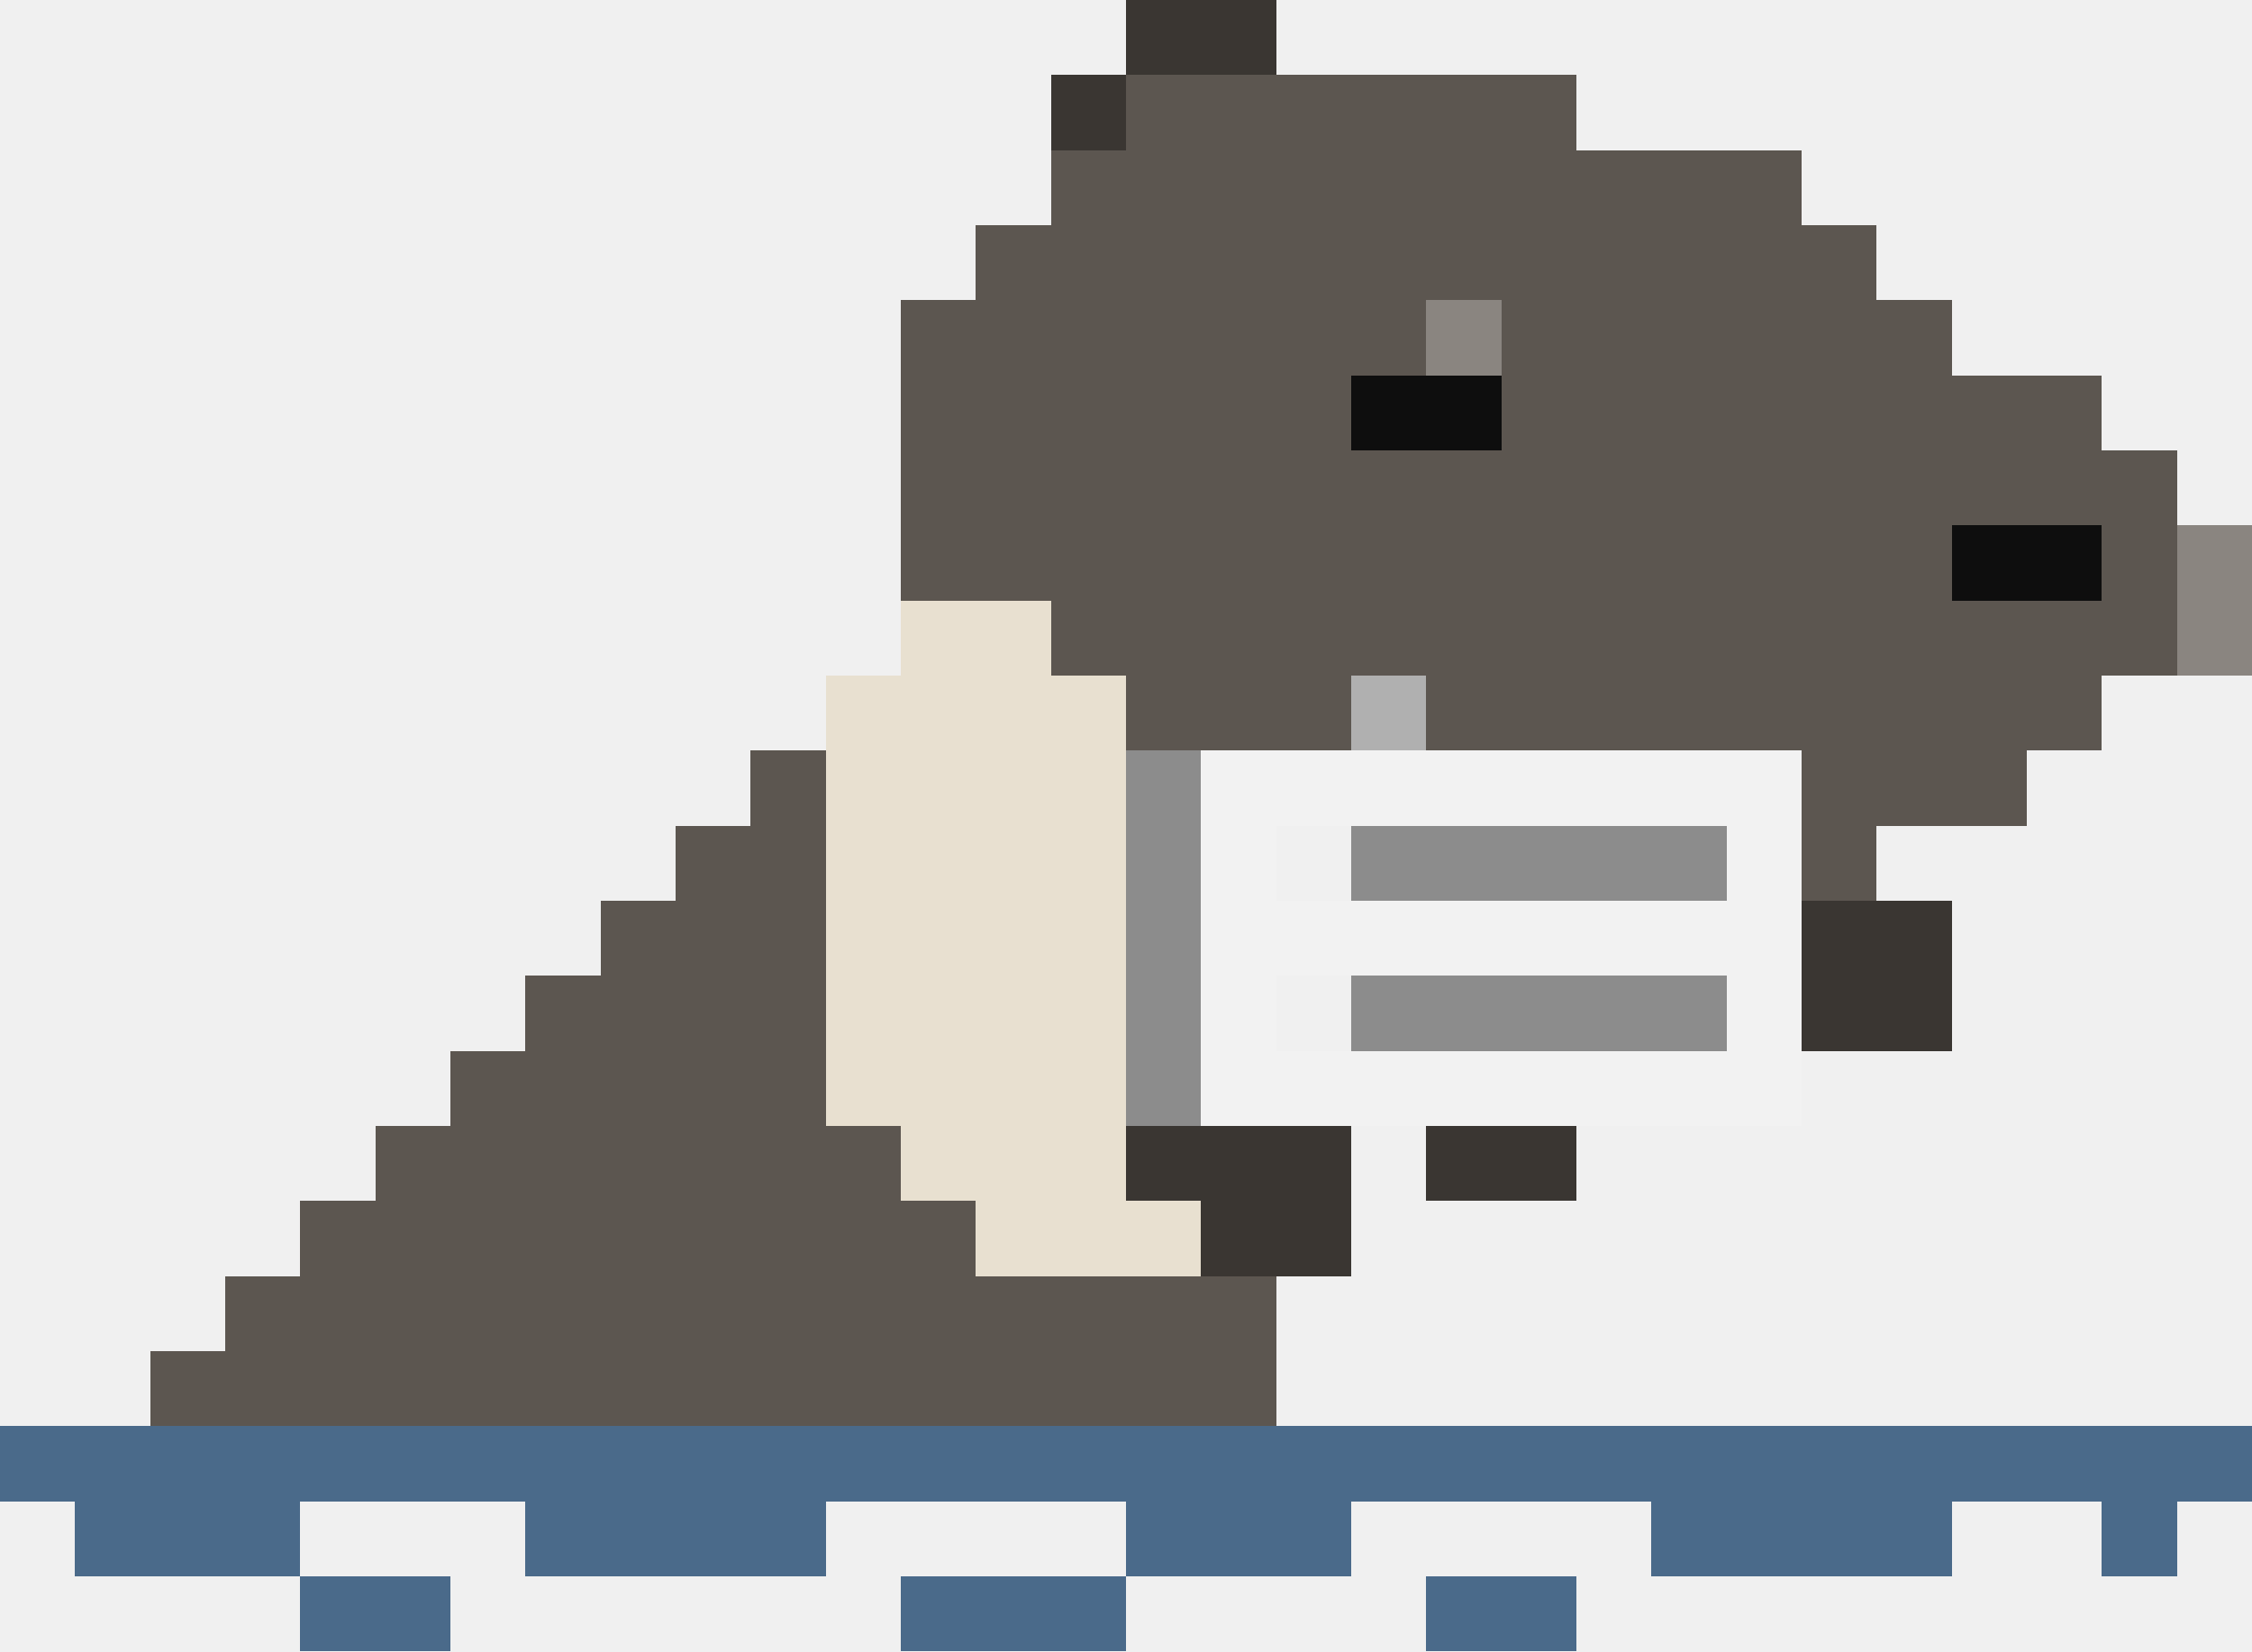
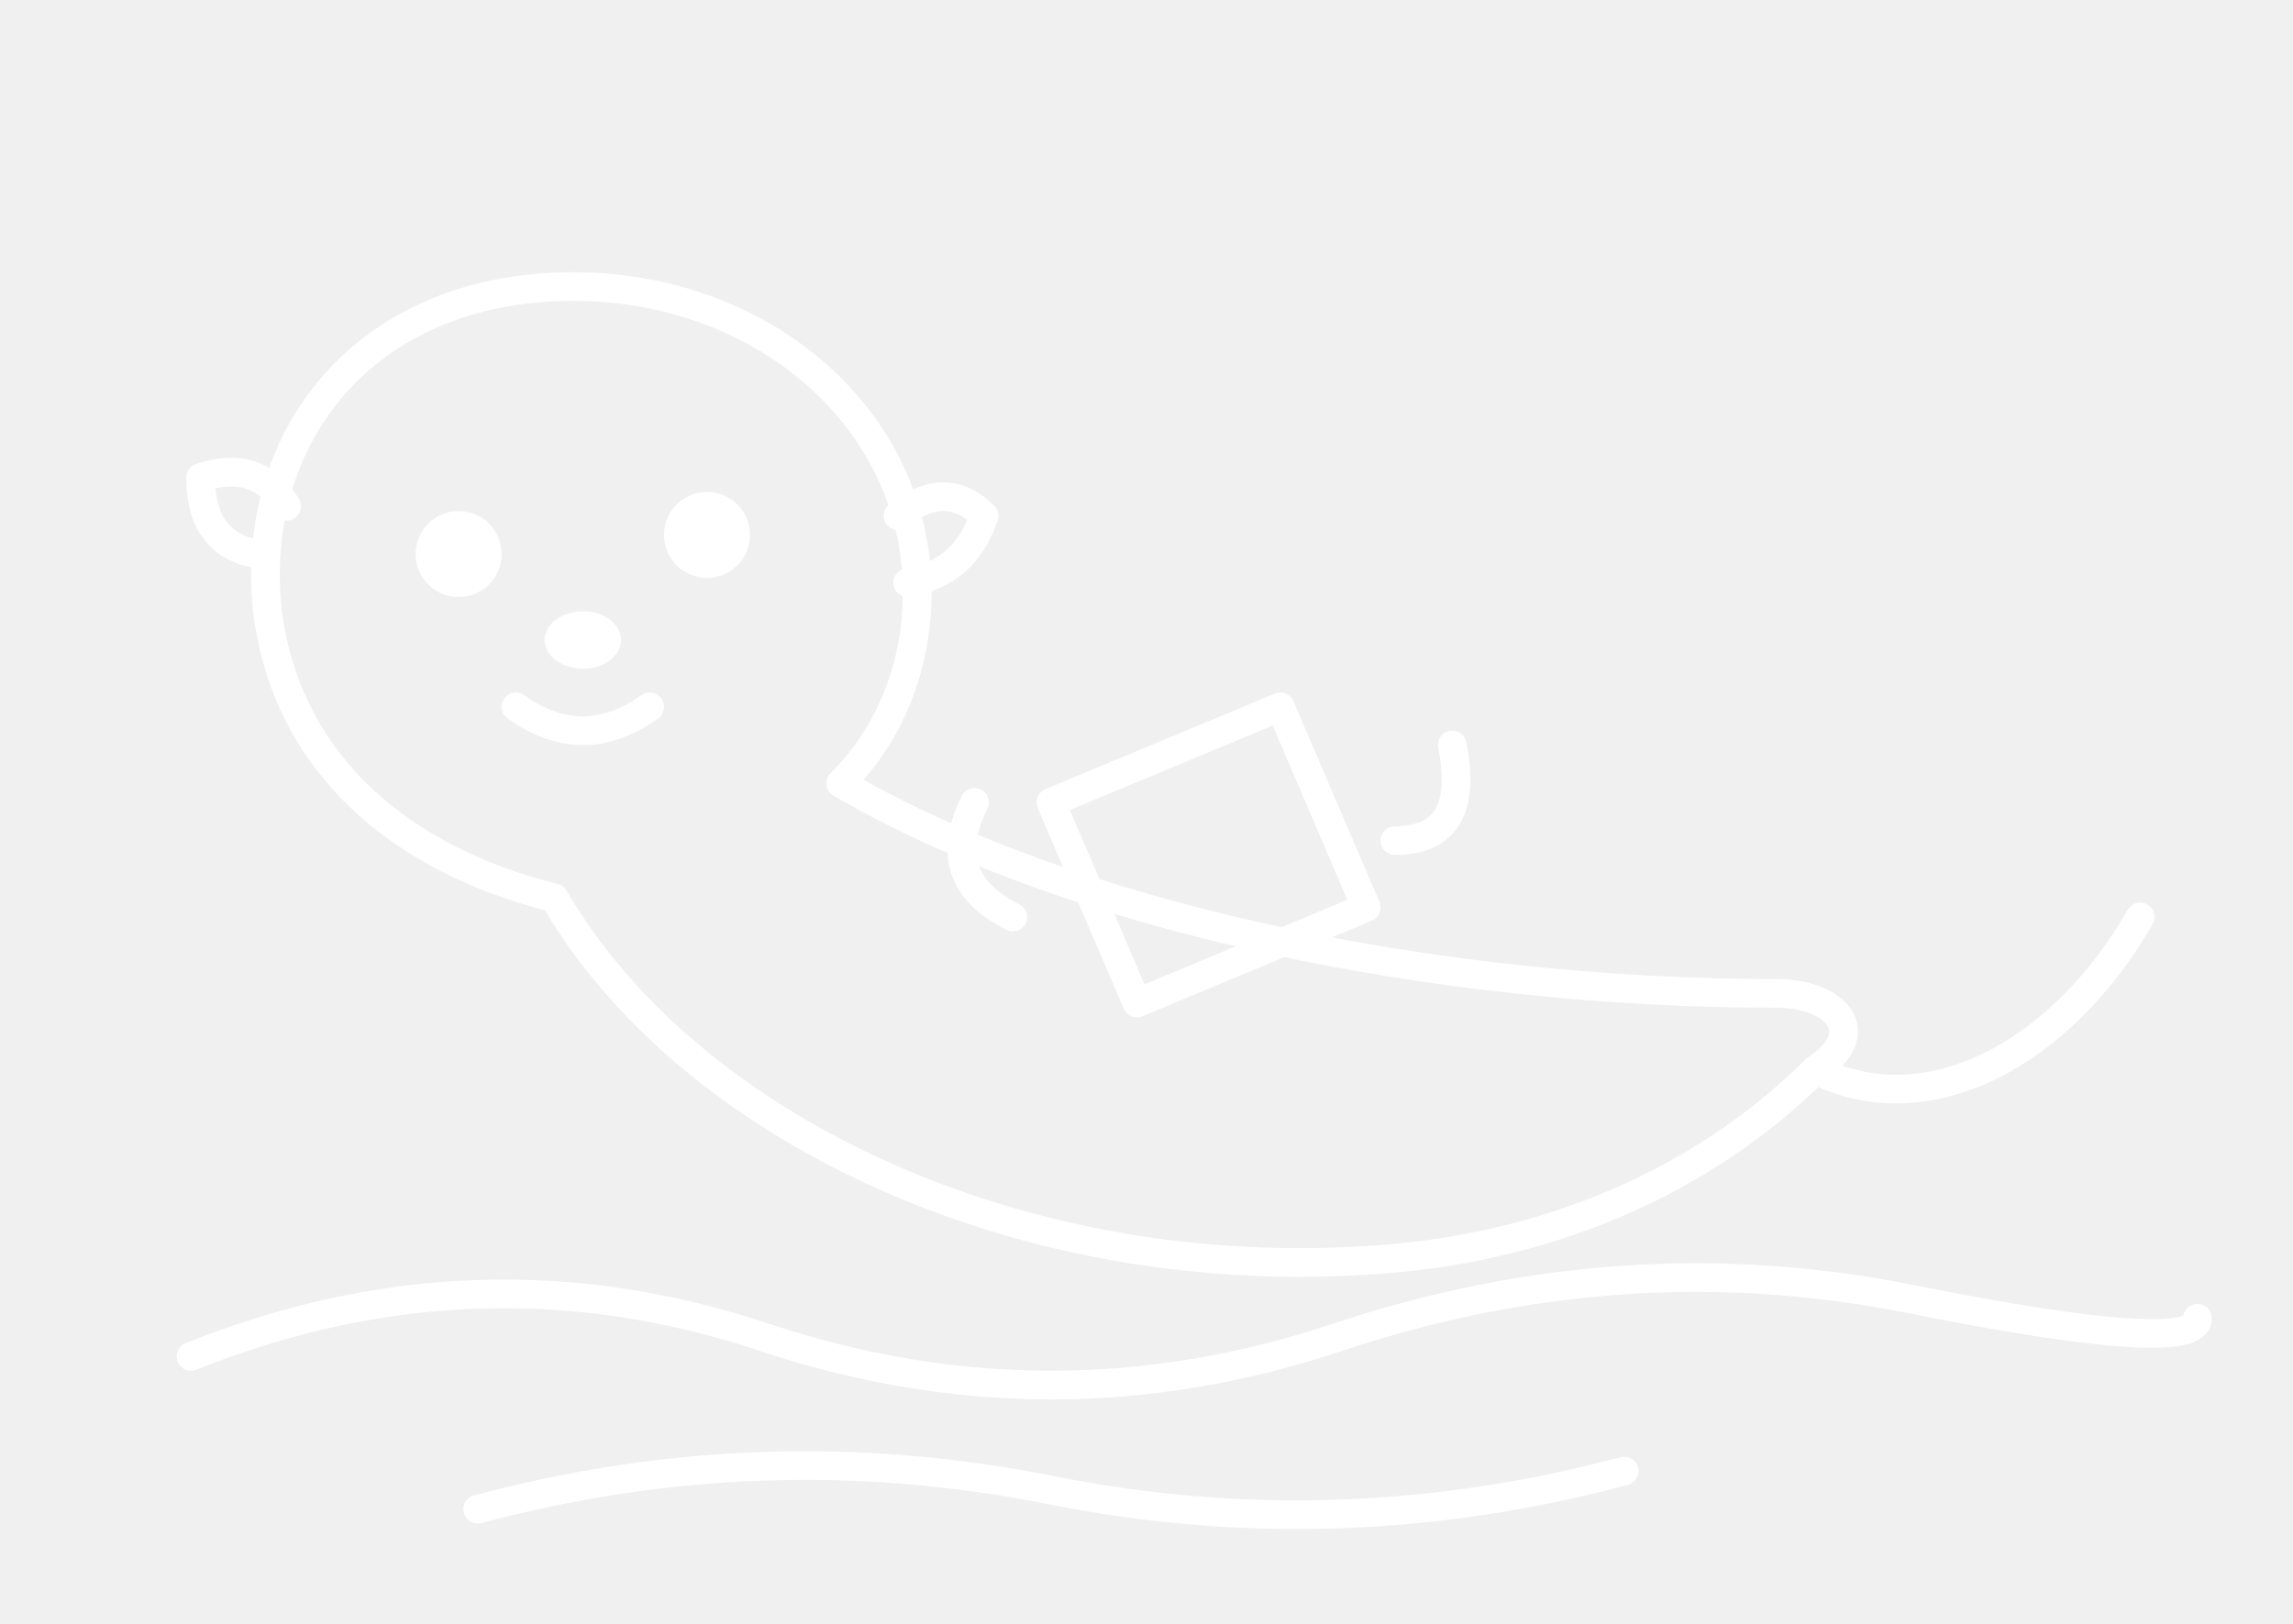
- <svg xmlns="http://www.w3.org/2000/svg" viewBox="0 0 30 22" shape-rendering="crispEdges" role="img" aria-label="A pixel otter in the water, holding a book">
-   <rect x="15" y="0" width="2" height="1" fill="#3a3632" />
-   <rect x="14" y="1" width="1" height="1" fill="#3a3632" />
-   <rect x="15" y="1" width="6" height="1" fill="#5c5650" />
-   <rect x="14" y="2" width="10" height="1" fill="#5c5650" />
-   <rect x="13" y="3" width="12" height="1" fill="#5c5650" />
-   <rect x="12" y="4" width="7" height="1" fill="#5c5650" />
-   <rect x="19" y="4" width="1" height="1" fill="#8a8580" />
-   <rect x="20" y="4" width="6" height="1" fill="#5c5650" />
-   <rect x="12" y="5" width="6" height="1" fill="#5c5650" />
-   <rect x="18" y="5" width="2" height="1" fill="#0e0e0e" />
-   <rect x="20" y="5" width="8" height="1" fill="#5c5650" />
-   <rect x="12" y="6" width="17" height="1" fill="#5c5650" />
-   <rect x="12" y="7" width="14" height="1" fill="#5c5650" />
-   <rect x="26" y="7" width="2" height="1" fill="#0e0e0e" />
-   <rect x="28" y="7" width="1" height="1" fill="#5c5650" />
-   <rect x="29" y="7" width="1" height="1" fill="#8a8580" />
-   <rect x="12" y="8" width="2" height="1" fill="#e8e0d0" />
-   <rect x="14" y="8" width="15" height="1" fill="#5c5650" />
-   <rect x="29" y="8" width="1" height="1" fill="#8a8580" />
-   <rect x="11" y="9" width="4" height="1" fill="#e8e0d0" />
-   <rect x="15" y="9" width="3" height="1" fill="#5c5650" />
-   <rect x="18" y="9" width="1" height="1" fill="#b0b0b0" />
-   <rect x="19" y="9" width="9" height="1" fill="#5c5650" />
-   <rect x="10" y="10" width="1" height="1" fill="#5c5650" />
-   <rect x="11" y="10" width="4" height="1" fill="#e8e0d0" />
-   <rect x="15" y="10" width="1" height="1" fill="#8c8c8c" />
-   <rect x="16" y="10" width="8" height="1" fill="#f2f2f2" />
-   <rect x="24" y="10" width="3" height="1" fill="#5c5650" />
-   <rect x="9" y="11" width="2" height="1" fill="#5c5650" />
-   <rect x="11" y="11" width="4" height="1" fill="#e8e0d0" />
-   <rect x="15" y="11" width="1" height="1" fill="#8c8c8c" />
-   <rect x="16" y="11" width="1" height="1" fill="#f2f2f2" />
-   <rect x="18" y="11" width="5" height="1" fill="#8c8c8c" />
-   <rect x="23" y="11" width="1" height="1" fill="#f2f2f2" />
-   <rect x="24" y="11" width="1" height="1" fill="#5c5650" />
-   <rect x="8" y="12" width="3" height="1" fill="#5c5650" />
-   <rect x="11" y="12" width="4" height="1" fill="#e8e0d0" />
-   <rect x="15" y="12" width="1" height="1" fill="#8c8c8c" />
-   <rect x="16" y="12" width="8" height="1" fill="#f2f2f2" />
-   <rect x="24" y="12" width="2" height="1" fill="#3a3632" />
-   <rect x="7" y="13" width="4" height="1" fill="#5c5650" />
-   <rect x="11" y="13" width="4" height="1" fill="#e8e0d0" />
-   <rect x="15" y="13" width="1" height="1" fill="#8c8c8c" />
-   <rect x="16" y="13" width="1" height="1" fill="#f2f2f2" />
-   <rect x="18" y="13" width="5" height="1" fill="#8c8c8c" />
-   <rect x="23" y="13" width="1" height="1" fill="#f2f2f2" />
-   <rect x="24" y="13" width="2" height="1" fill="#3a3632" />
-   <rect x="6" y="14" width="5" height="1" fill="#5c5650" />
-   <rect x="11" y="14" width="4" height="1" fill="#e8e0d0" />
-   <rect x="15" y="14" width="1" height="1" fill="#8c8c8c" />
-   <rect x="16" y="14" width="8" height="1" fill="#f2f2f2" />
-   <rect x="5" y="15" width="7" height="1" fill="#5c5650" />
-   <rect x="12" y="15" width="3" height="1" fill="#e8e0d0" />
-   <rect x="15" y="15" width="3" height="1" fill="#3a3632" />
-   <rect x="19" y="15" width="2" height="1" fill="#3a3632" />
-   <rect x="4" y="16" width="9" height="1" fill="#5c5650" />
-   <rect x="13" y="16" width="3" height="1" fill="#e8e0d0" />
-   <rect x="16" y="16" width="2" height="1" fill="#3a3632" />
-   <rect x="3" y="17" width="14" height="1" fill="#5c5650" />
-   <rect x="2" y="18" width="15" height="1" fill="#5c5650" />
-   <rect x="0" y="19" width="30" height="1" fill="#4a6a8a" />
-   <rect x="1" y="20" width="3" height="1" fill="#4a6a8a" />
-   <rect x="7" y="20" width="4" height="1" fill="#4a6a8a" />
-   <rect x="15" y="20" width="3" height="1" fill="#4a6a8a" />
-   <rect x="22" y="20" width="4" height="1" fill="#4a6a8a" />
-   <rect x="28" y="20" width="1" height="1" fill="#4a6a8a" />
-   <rect x="4" y="21" width="2" height="1" fill="#4a6a8a" />
-   <rect x="12" y="21" width="3" height="1" fill="#4a6a8a" />
-   <rect x="19" y="21" width="2" height="1" fill="#4a6a8a" />
+ <svg xmlns="http://www.w3.org/2000/svg" viewBox="0 0 240 170" role="img" aria-label="An otter floating on its back, holding a sheet of paper">
+   <g fill="none" stroke="#fff" stroke-width="3" stroke-linecap="round" stroke-linejoin="round">
+     <path d="M60 30C38 30 26 46 28 64C30 80 42 90 58 94C72 118 106 134 142 132C164 131 180 122 190 112C202 118 216 110 224 96" />
+     <path d="M60 30C80 30 96 44 96 62C96 70 93 77 88 82C112 96 150 104 186 104C192 104 196 108 190 112" />
+     <path d="M27 58q-6-1-6-8q6-2 9 3M94 54q5-4 9 0q-2 6-8 7" />
+     <path d="M110 84l24-10l9 21l-24 10z" />
+     <path d="M106 96q-8-4-4-12M146 88q8 0 6-10" />
+     <path d="M54 74q7 5 14 0" />
+     <path d="M20 142q30-12 60-2t60 0t60-4t30 2M50 158q30-8 60-2t60-2" />
+   </g>
+   <g fill="#fff">
+     <circle cx="48" cy="58" r="4.5" />
+     <circle cx="74" cy="56" r="4.5" />
+     <ellipse cx="61" cy="67" rx="4" ry="3" />
+   </g>
</svg>
